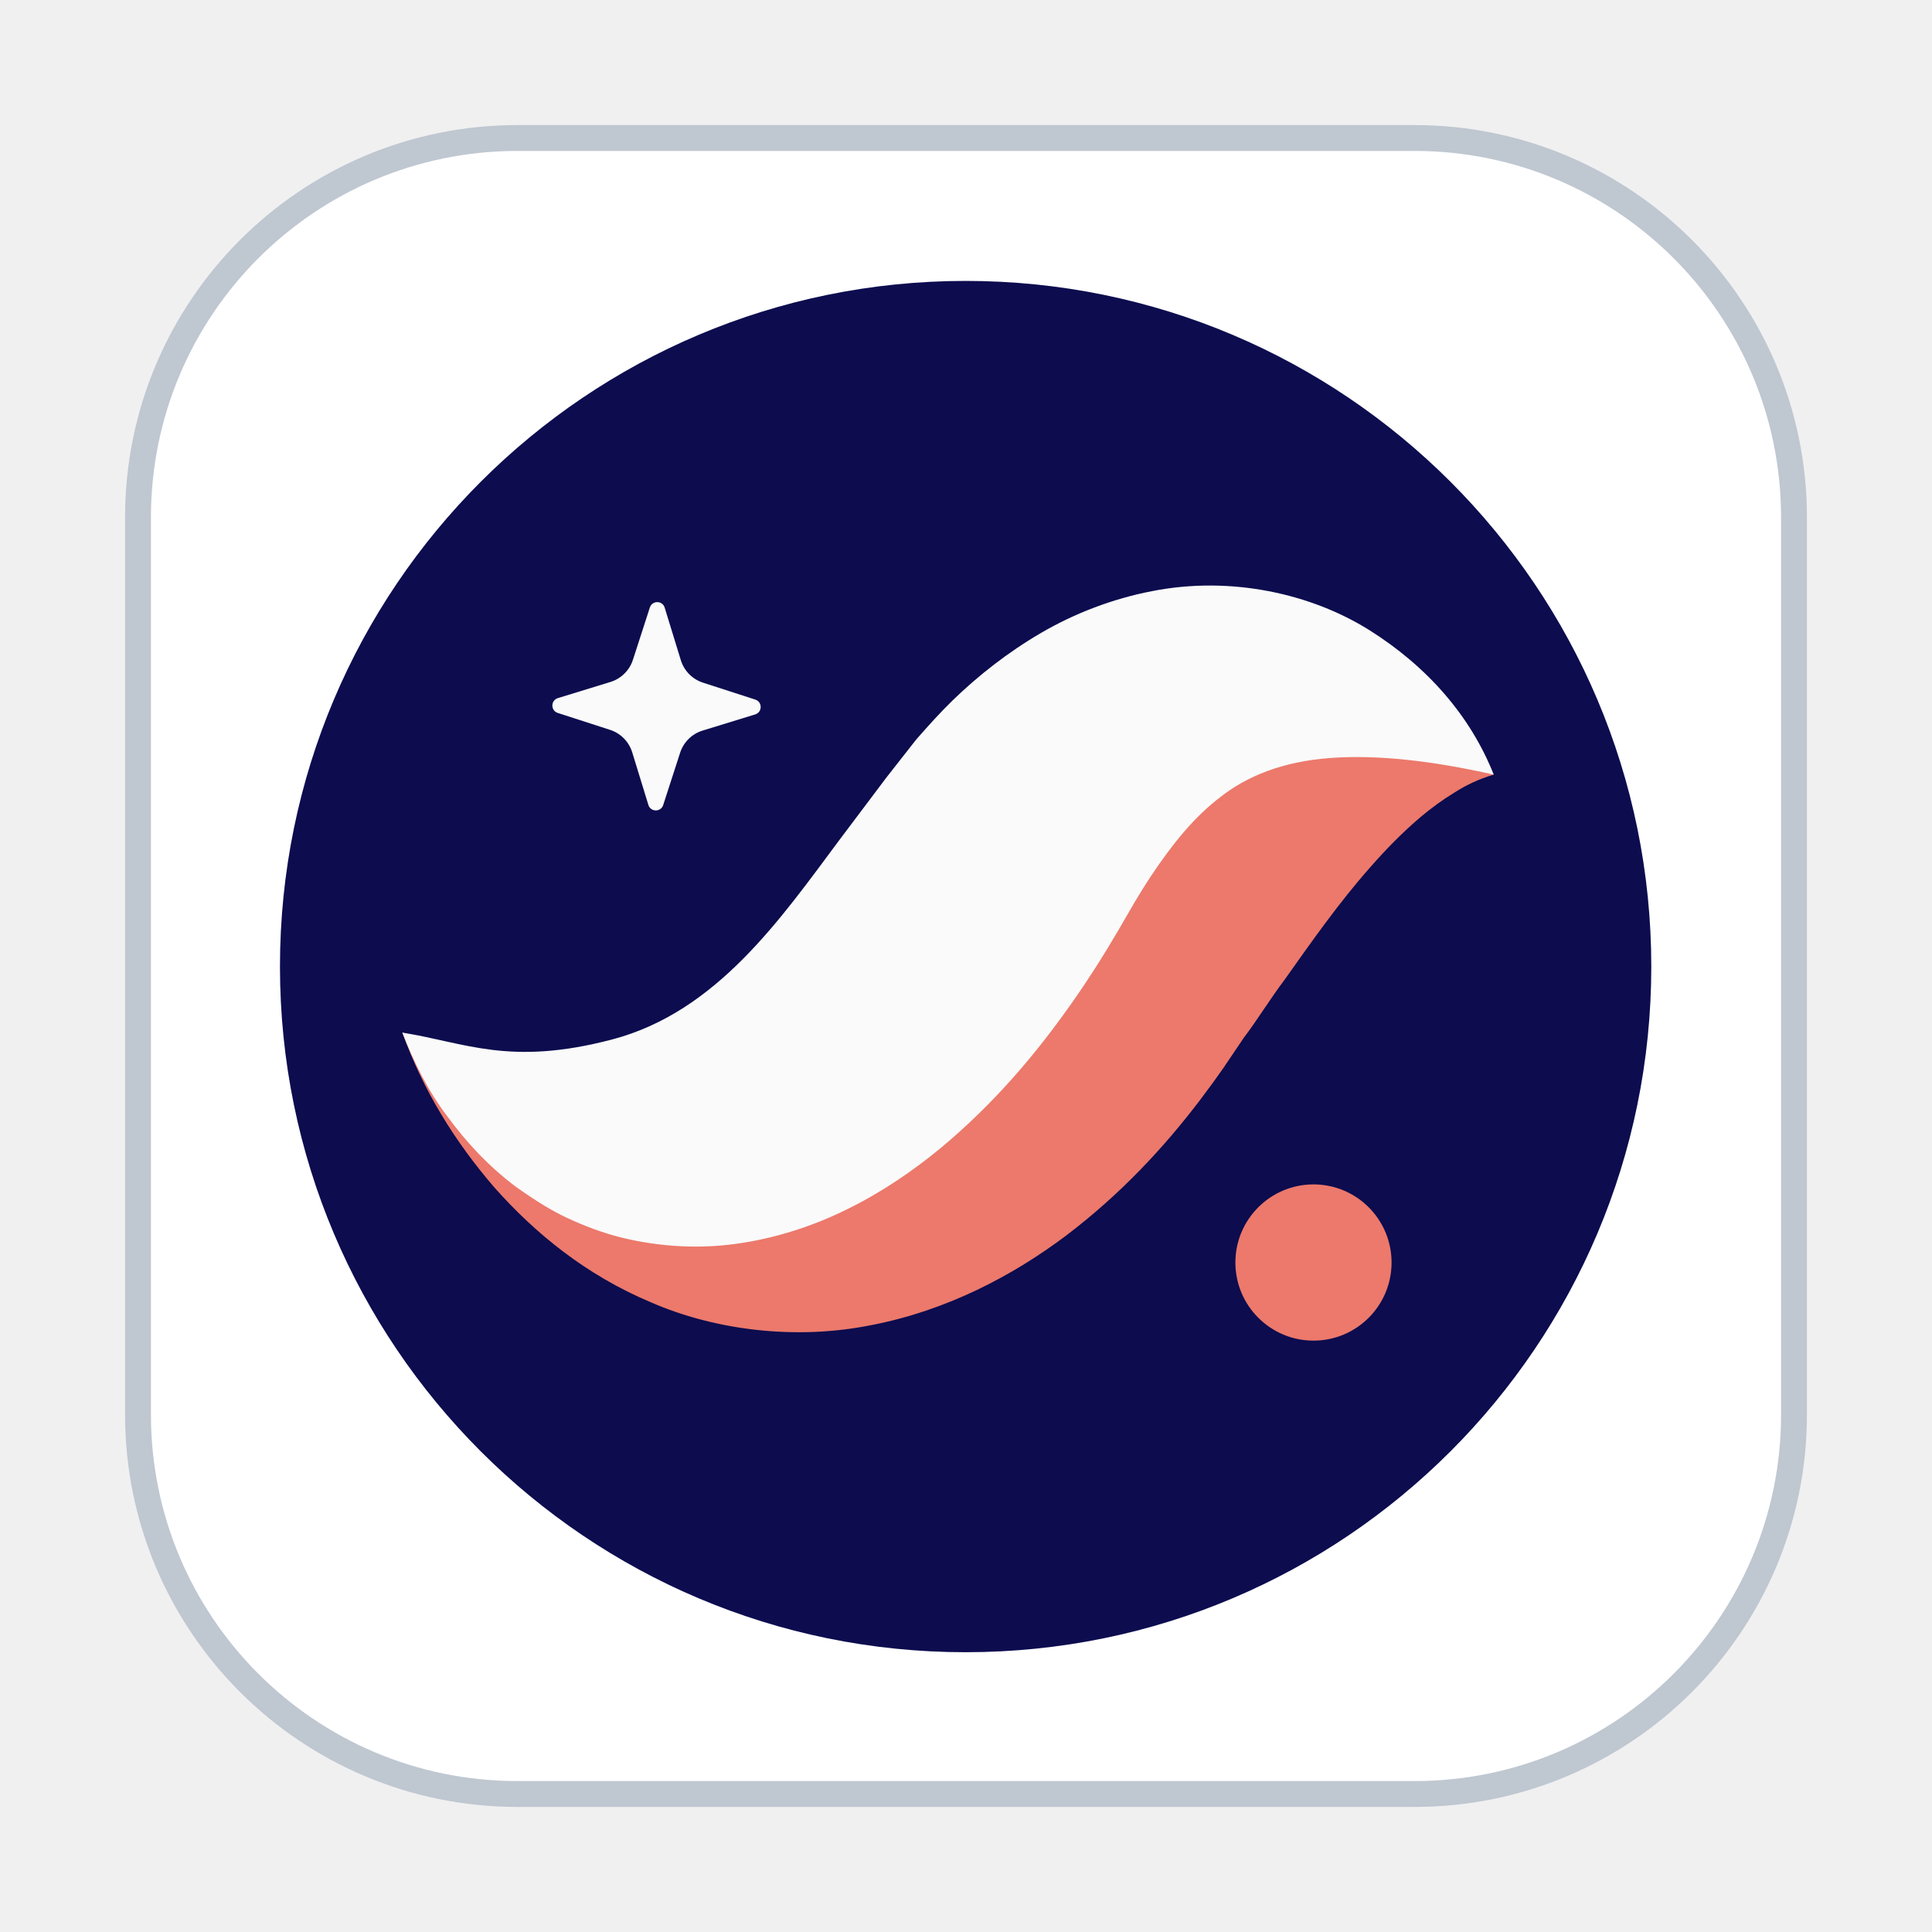
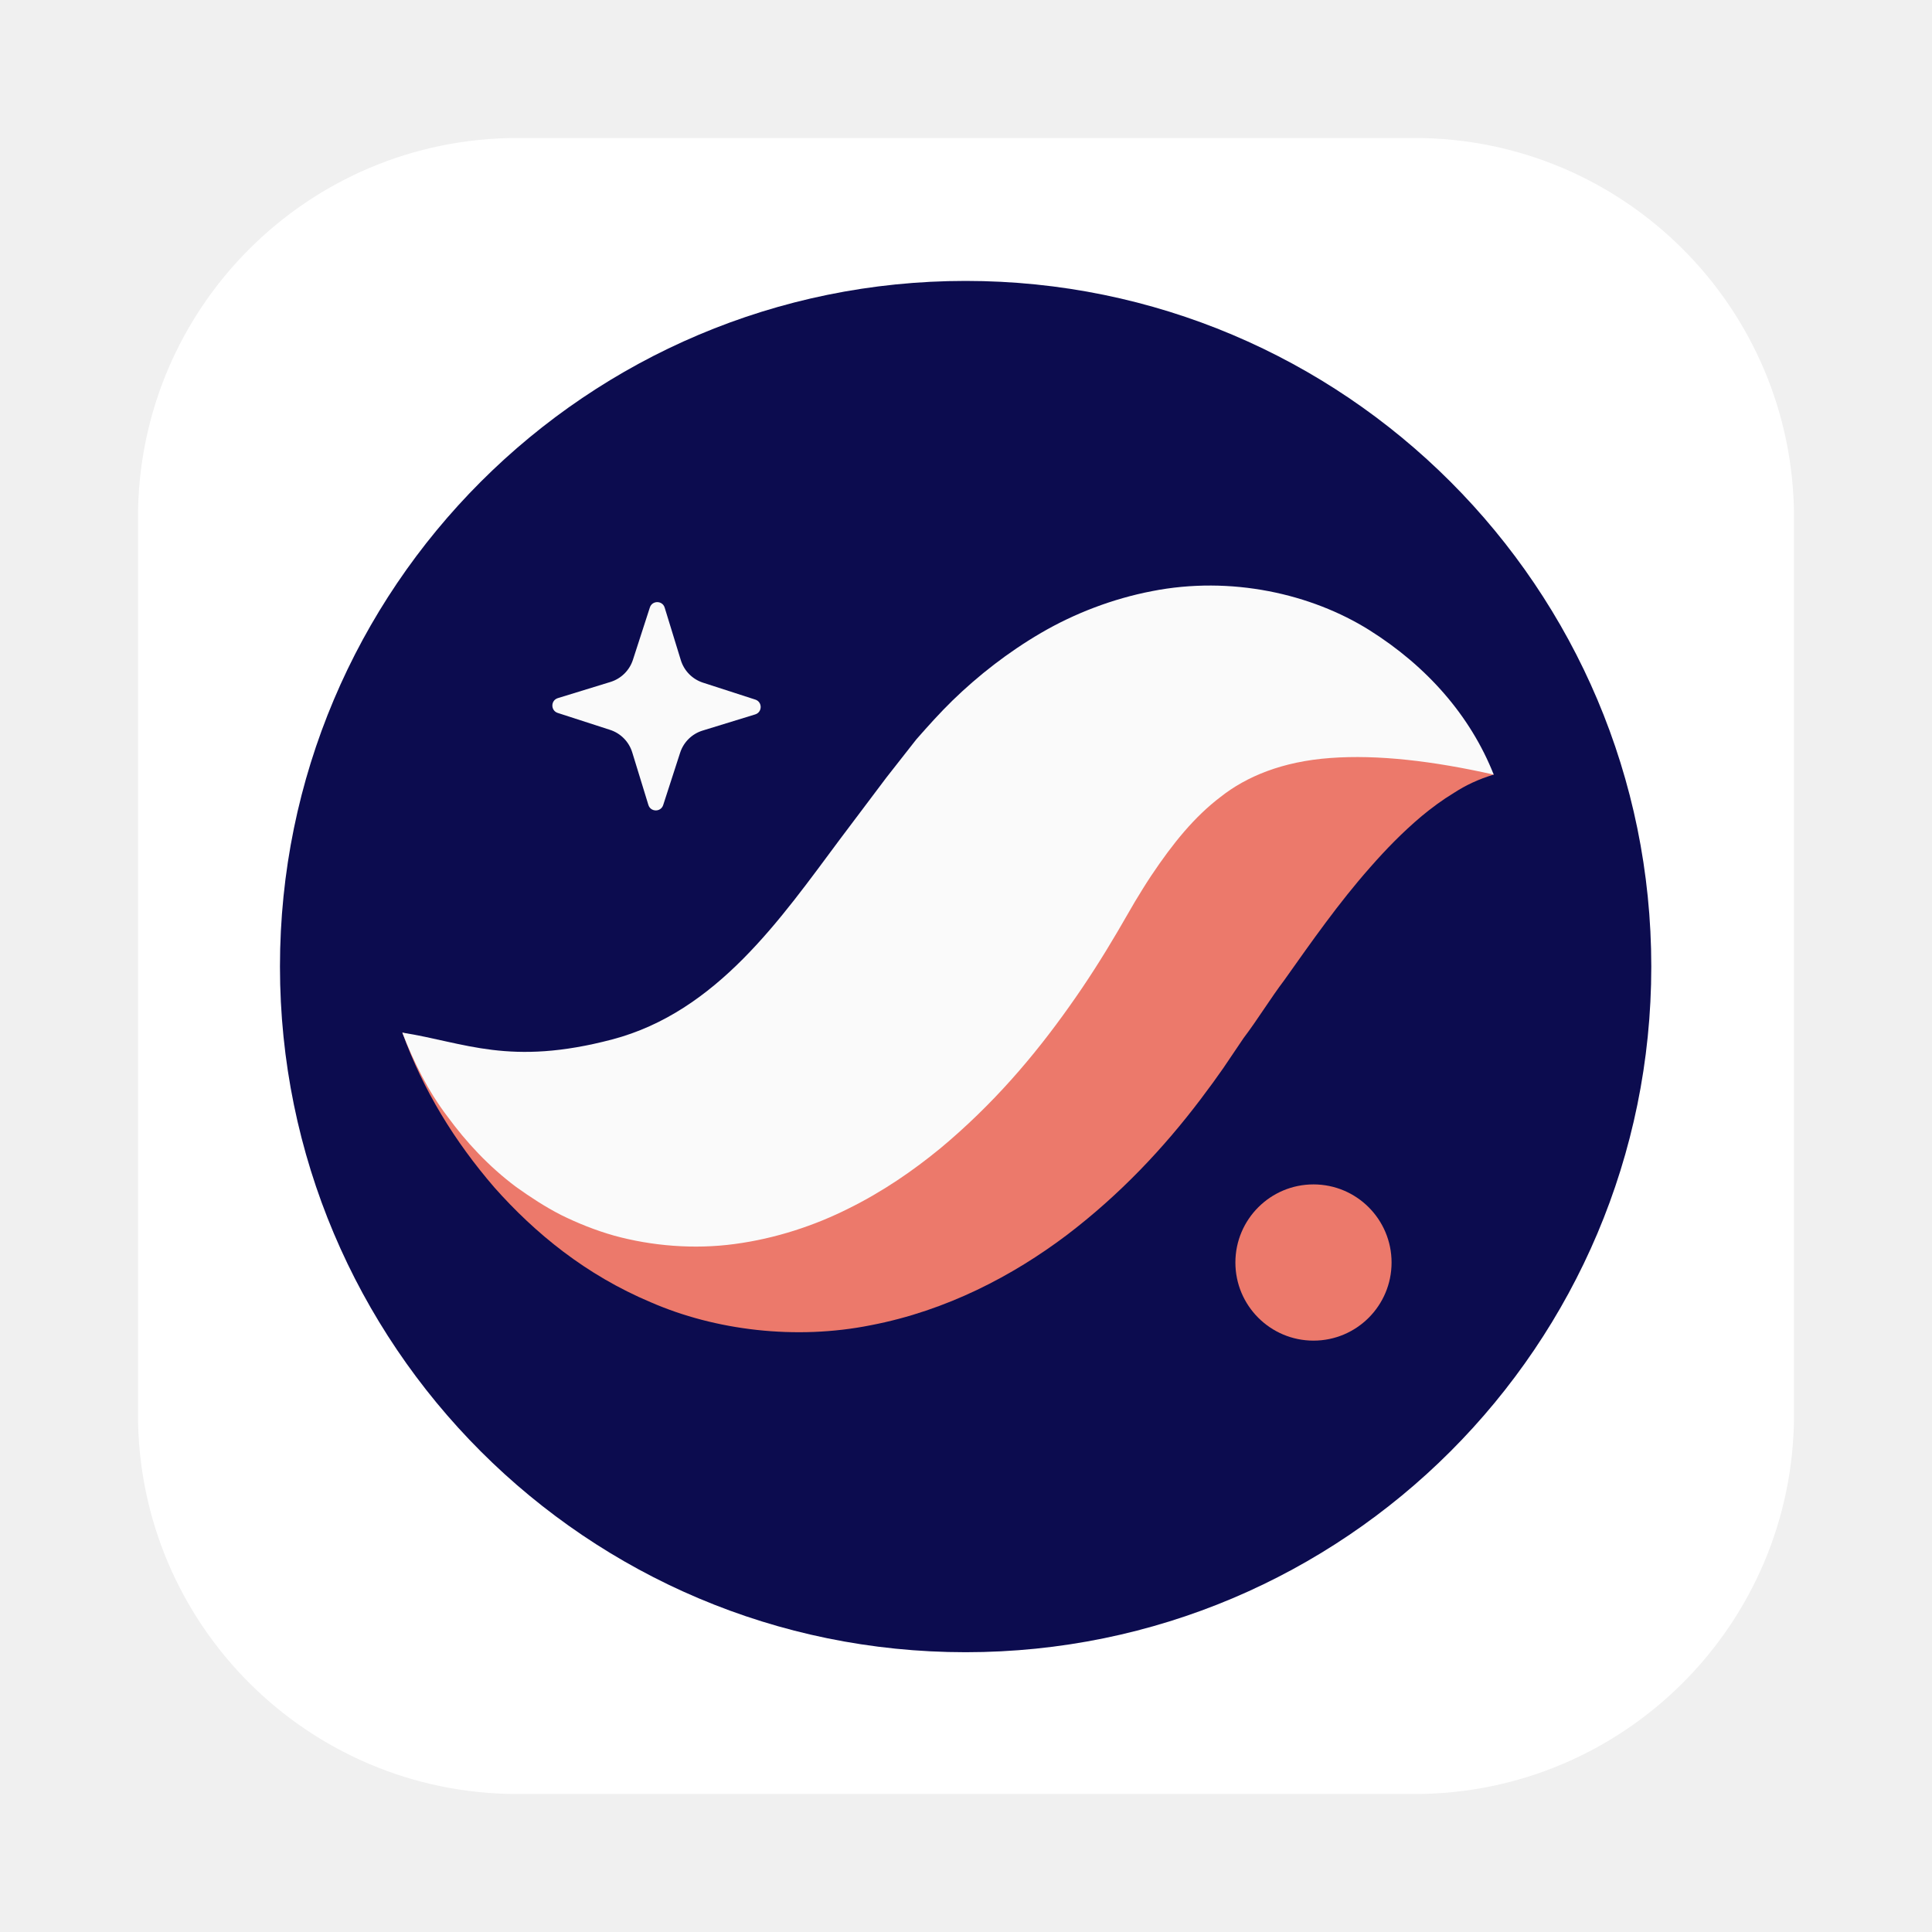
<svg xmlns="http://www.w3.org/2000/svg" viewBox="0 0 112 112" role="img" aria-labelledby="title">
-   <rect x="8" y="8" width="96" height="96" rx="22" fill="#FFFFFF" stroke="#BFC7D1" stroke-width="1.5" />
+   <rect x="8" y="8" width="96" height="96" rx="22" fill="#FFFFFF" />
  <svg x="16" y="16" width="80" height="80" viewBox="0 0 159 159" aria-hidden="true">
    <path fill-rule="evenodd" clip-rule="evenodd" d="M0.457 79.565C0.457 123.196 35.826 158.564 79.456 158.564C123.086 158.564 158.457 123.196 158.457 79.565C158.457 35.935 123.086 0.566 79.456 0.566C35.826 0.566 0.457 35.935 0.457 79.565Z" fill="#0C0C4F" />
    <path fill-rule="evenodd" clip-rule="evenodd" d="M44.612 60.954L46.562 54.929C46.959 53.704 47.926 52.75 49.156 52.374L55.21 50.513C56.048 50.257 56.055 49.074 55.224 48.805L49.197 46.855C47.973 46.458 47.02 45.491 46.642 44.261L44.782 38.207C44.526 37.371 43.344 37.362 43.074 38.196L41.124 44.22C40.728 45.444 39.761 46.397 38.531 46.775L32.476 48.635C31.638 48.893 31.629 50.073 32.463 50.343L38.49 52.293C39.713 52.689 40.667 53.658 41.045 54.888L42.904 60.94C43.16 61.778 44.343 61.788 44.612 60.954Z" fill="#FAFAFA" />
    <path fill-rule="evenodd" clip-rule="evenodd" d="M140.305 57.447C137.809 54.656 133.914 53.085 130.127 52.441C126.31 51.822 122.307 51.879 118.539 52.549C110.914 53.838 103.987 56.996 97.945 60.891C94.808 62.802 92.132 65.014 89.36 67.266C88.024 68.406 86.807 69.619 85.539 70.815L82.073 74.262C78.308 78.198 74.597 81.783 71.006 84.754C67.401 87.712 64.03 89.958 60.708 91.527C57.389 93.104 53.836 94.031 49.206 94.179C44.617 94.341 39.188 93.513 33.38 92.146C27.541 90.785 21.409 88.845 14.557 87.175C16.948 93.808 20.549 99.669 25.171 105.027C29.847 110.292 35.687 115.091 43.188 118.246C50.582 121.472 59.873 122.63 68.56 120.883C77.27 119.207 84.914 115.176 91.093 110.515C97.287 105.805 102.299 100.441 106.524 94.864C107.69 93.324 108.307 92.461 109.151 91.257L111.484 87.802C113.105 85.664 114.581 83.231 116.185 81.113C119.331 76.678 122.433 72.248 126.037 68.166C127.851 66.096 129.764 64.116 132.022 62.213C133.148 61.284 134.365 60.375 135.713 59.556C137.081 58.673 138.526 57.982 140.305 57.447Z" fill="#EC796B" />
    <path fill-rule="evenodd" clip-rule="evenodd" d="M140.304 57.448C137.623 50.682 132.638 44.986 125.947 40.784C119.297 36.627 110.061 34.506 100.908 36.314C96.387 37.188 92.006 38.872 88.162 41.114C84.335 43.347 80.906 46.035 77.937 48.919C76.455 50.366 75.11 51.875 73.774 53.393L70.31 57.809L64.96 64.918C58.14 74.064 50.795 84.784 38.742 87.96C26.91 91.078 21.778 88.316 14.556 87.175C15.877 90.585 17.513 93.895 19.73 96.808C21.906 99.779 24.476 102.57 27.672 104.963C29.287 106.112 30.992 107.246 32.886 108.207C34.771 109.137 36.803 109.955 38.973 110.57C43.289 111.753 48.148 112.168 52.853 111.531C57.56 110.903 62.059 109.412 65.992 107.431C69.953 105.468 73.404 103.078 76.486 100.556C82.611 95.469 87.376 89.848 91.4 84.167C93.425 81.326 95.262 78.432 96.962 75.537L98.962 72.091C99.574 71.083 100.192 70.069 100.82 69.125C103.355 65.332 105.834 62.291 108.845 60.008C111.814 57.666 115.949 55.936 121.474 55.534C126.976 55.127 133.328 55.879 140.304 57.448Z" fill="#FAFAFA" />
    <path fill-rule="evenodd" clip-rule="evenodd" d="M110.538 113.664C110.538 118.633 114.569 122.664 119.538 122.664C124.508 122.664 128.533 118.633 128.533 113.664C128.533 108.695 124.508 104.664 119.538 104.664C114.569 104.664 110.538 108.695 110.538 113.664Z" fill="#EC796B" />
  </svg>
</svg>
